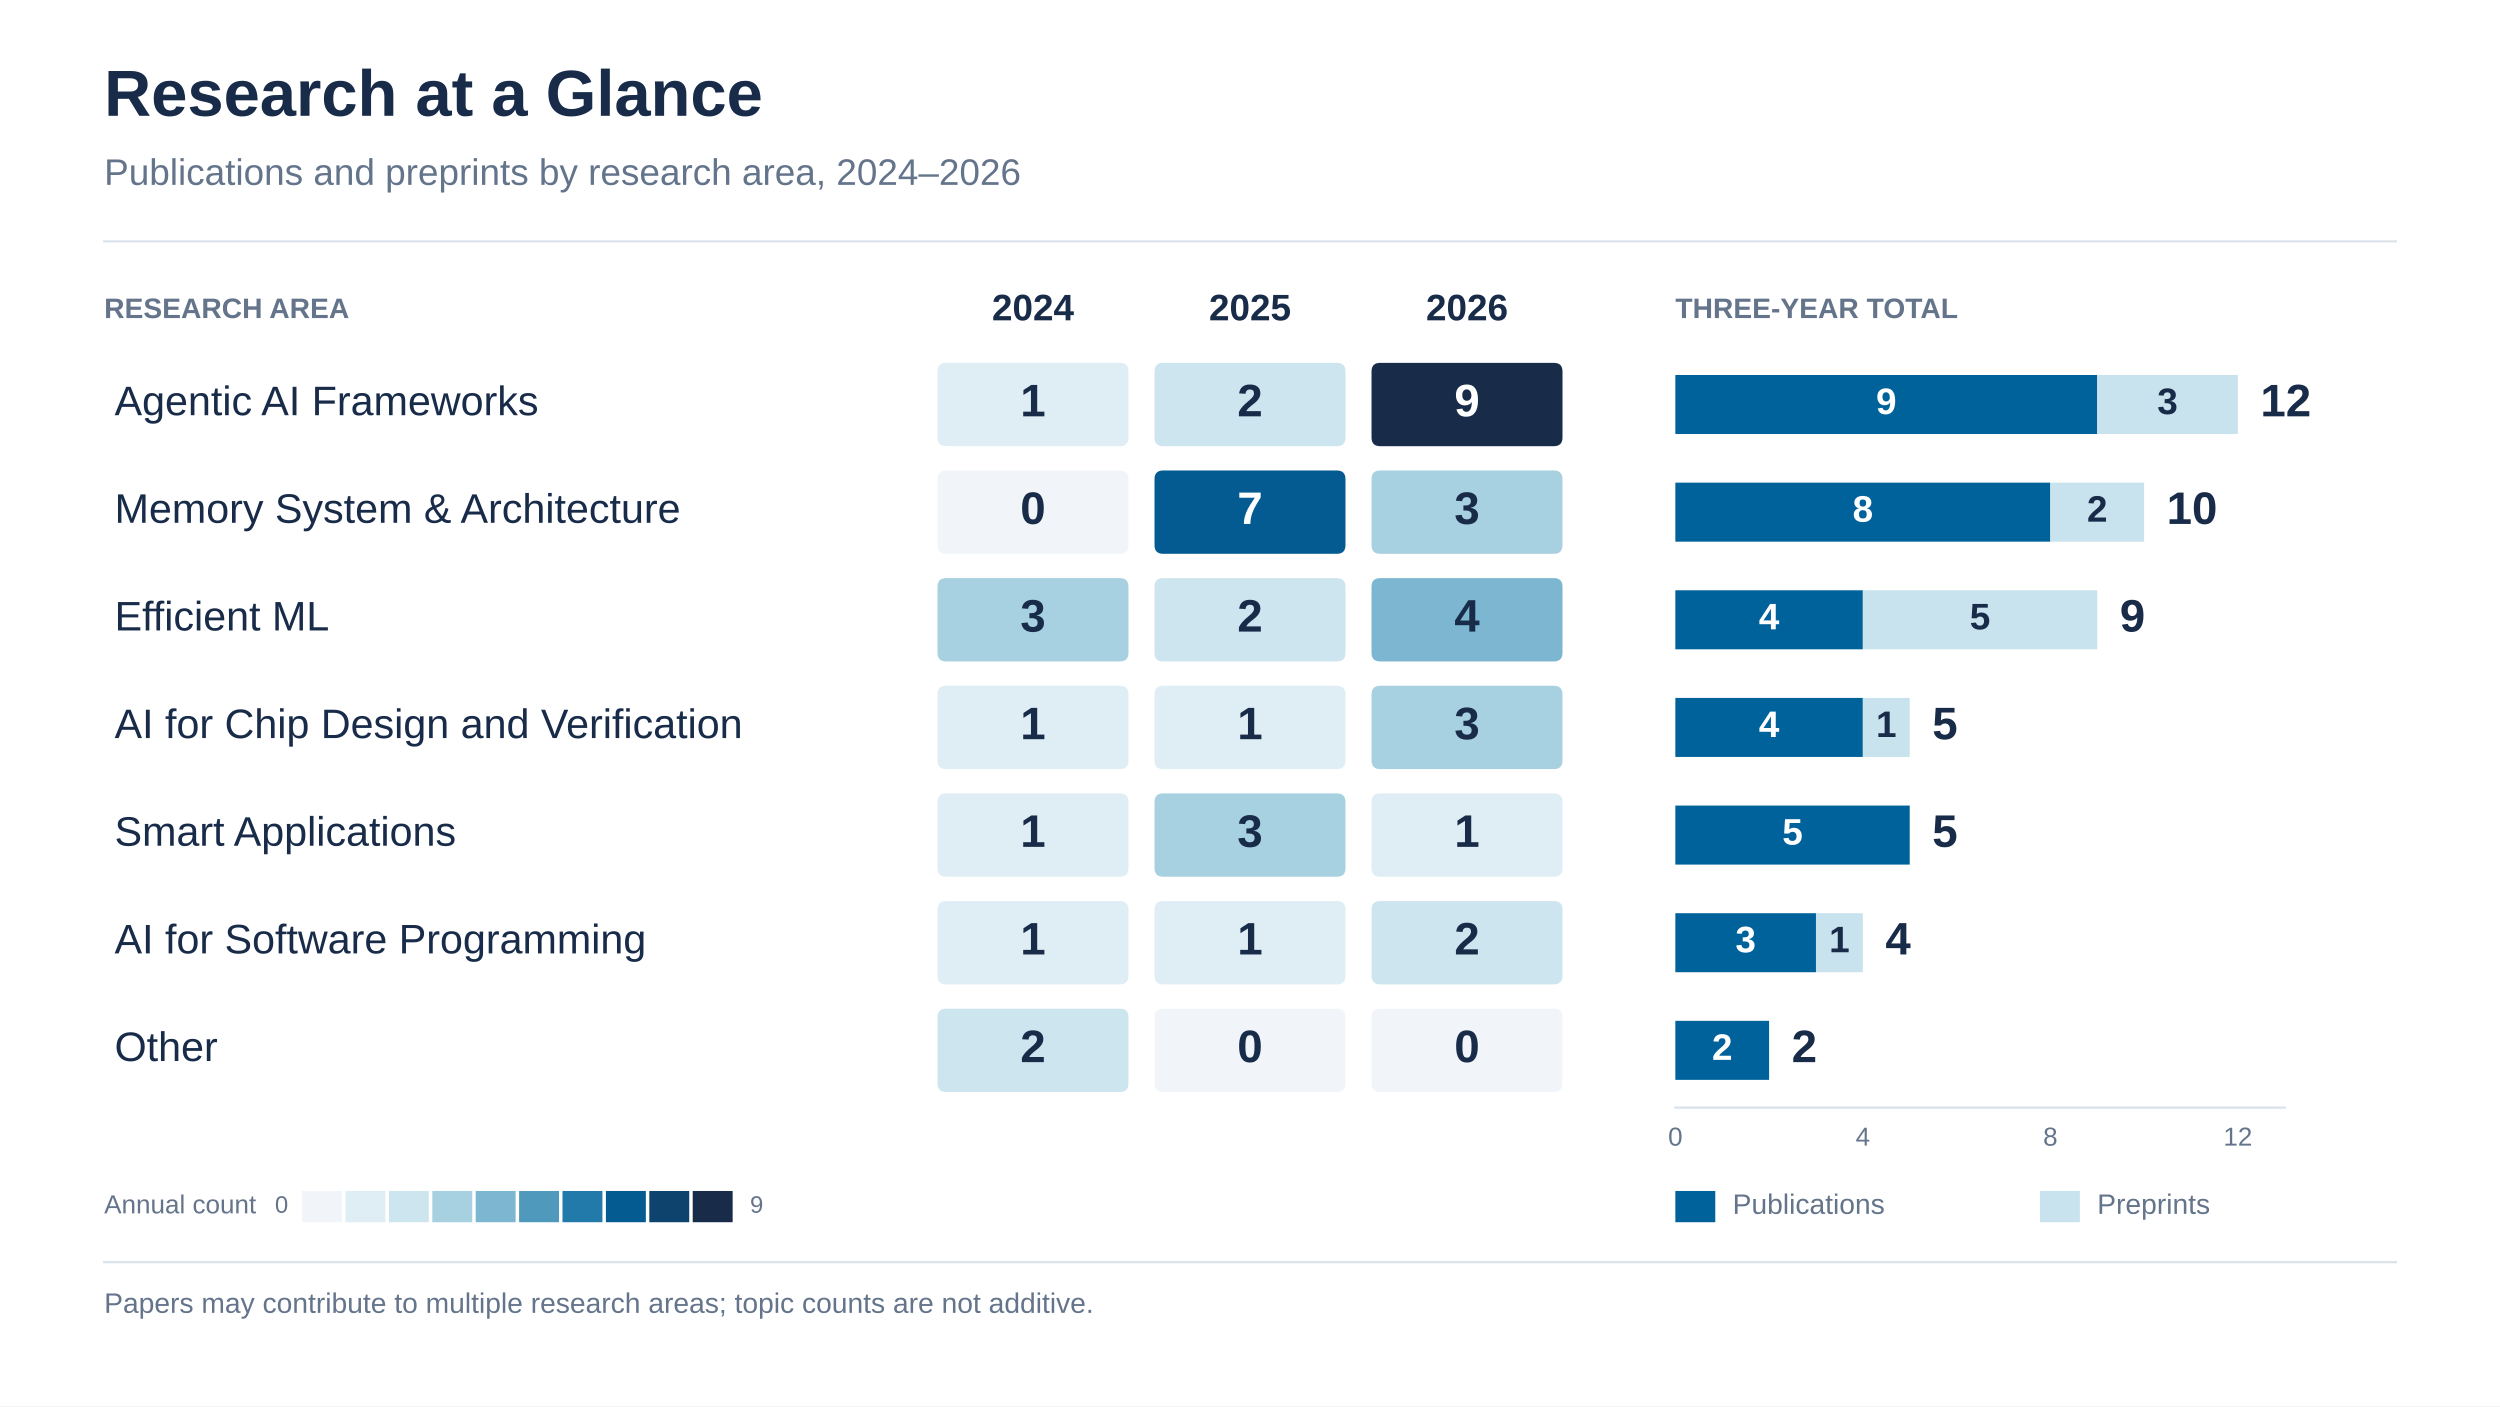
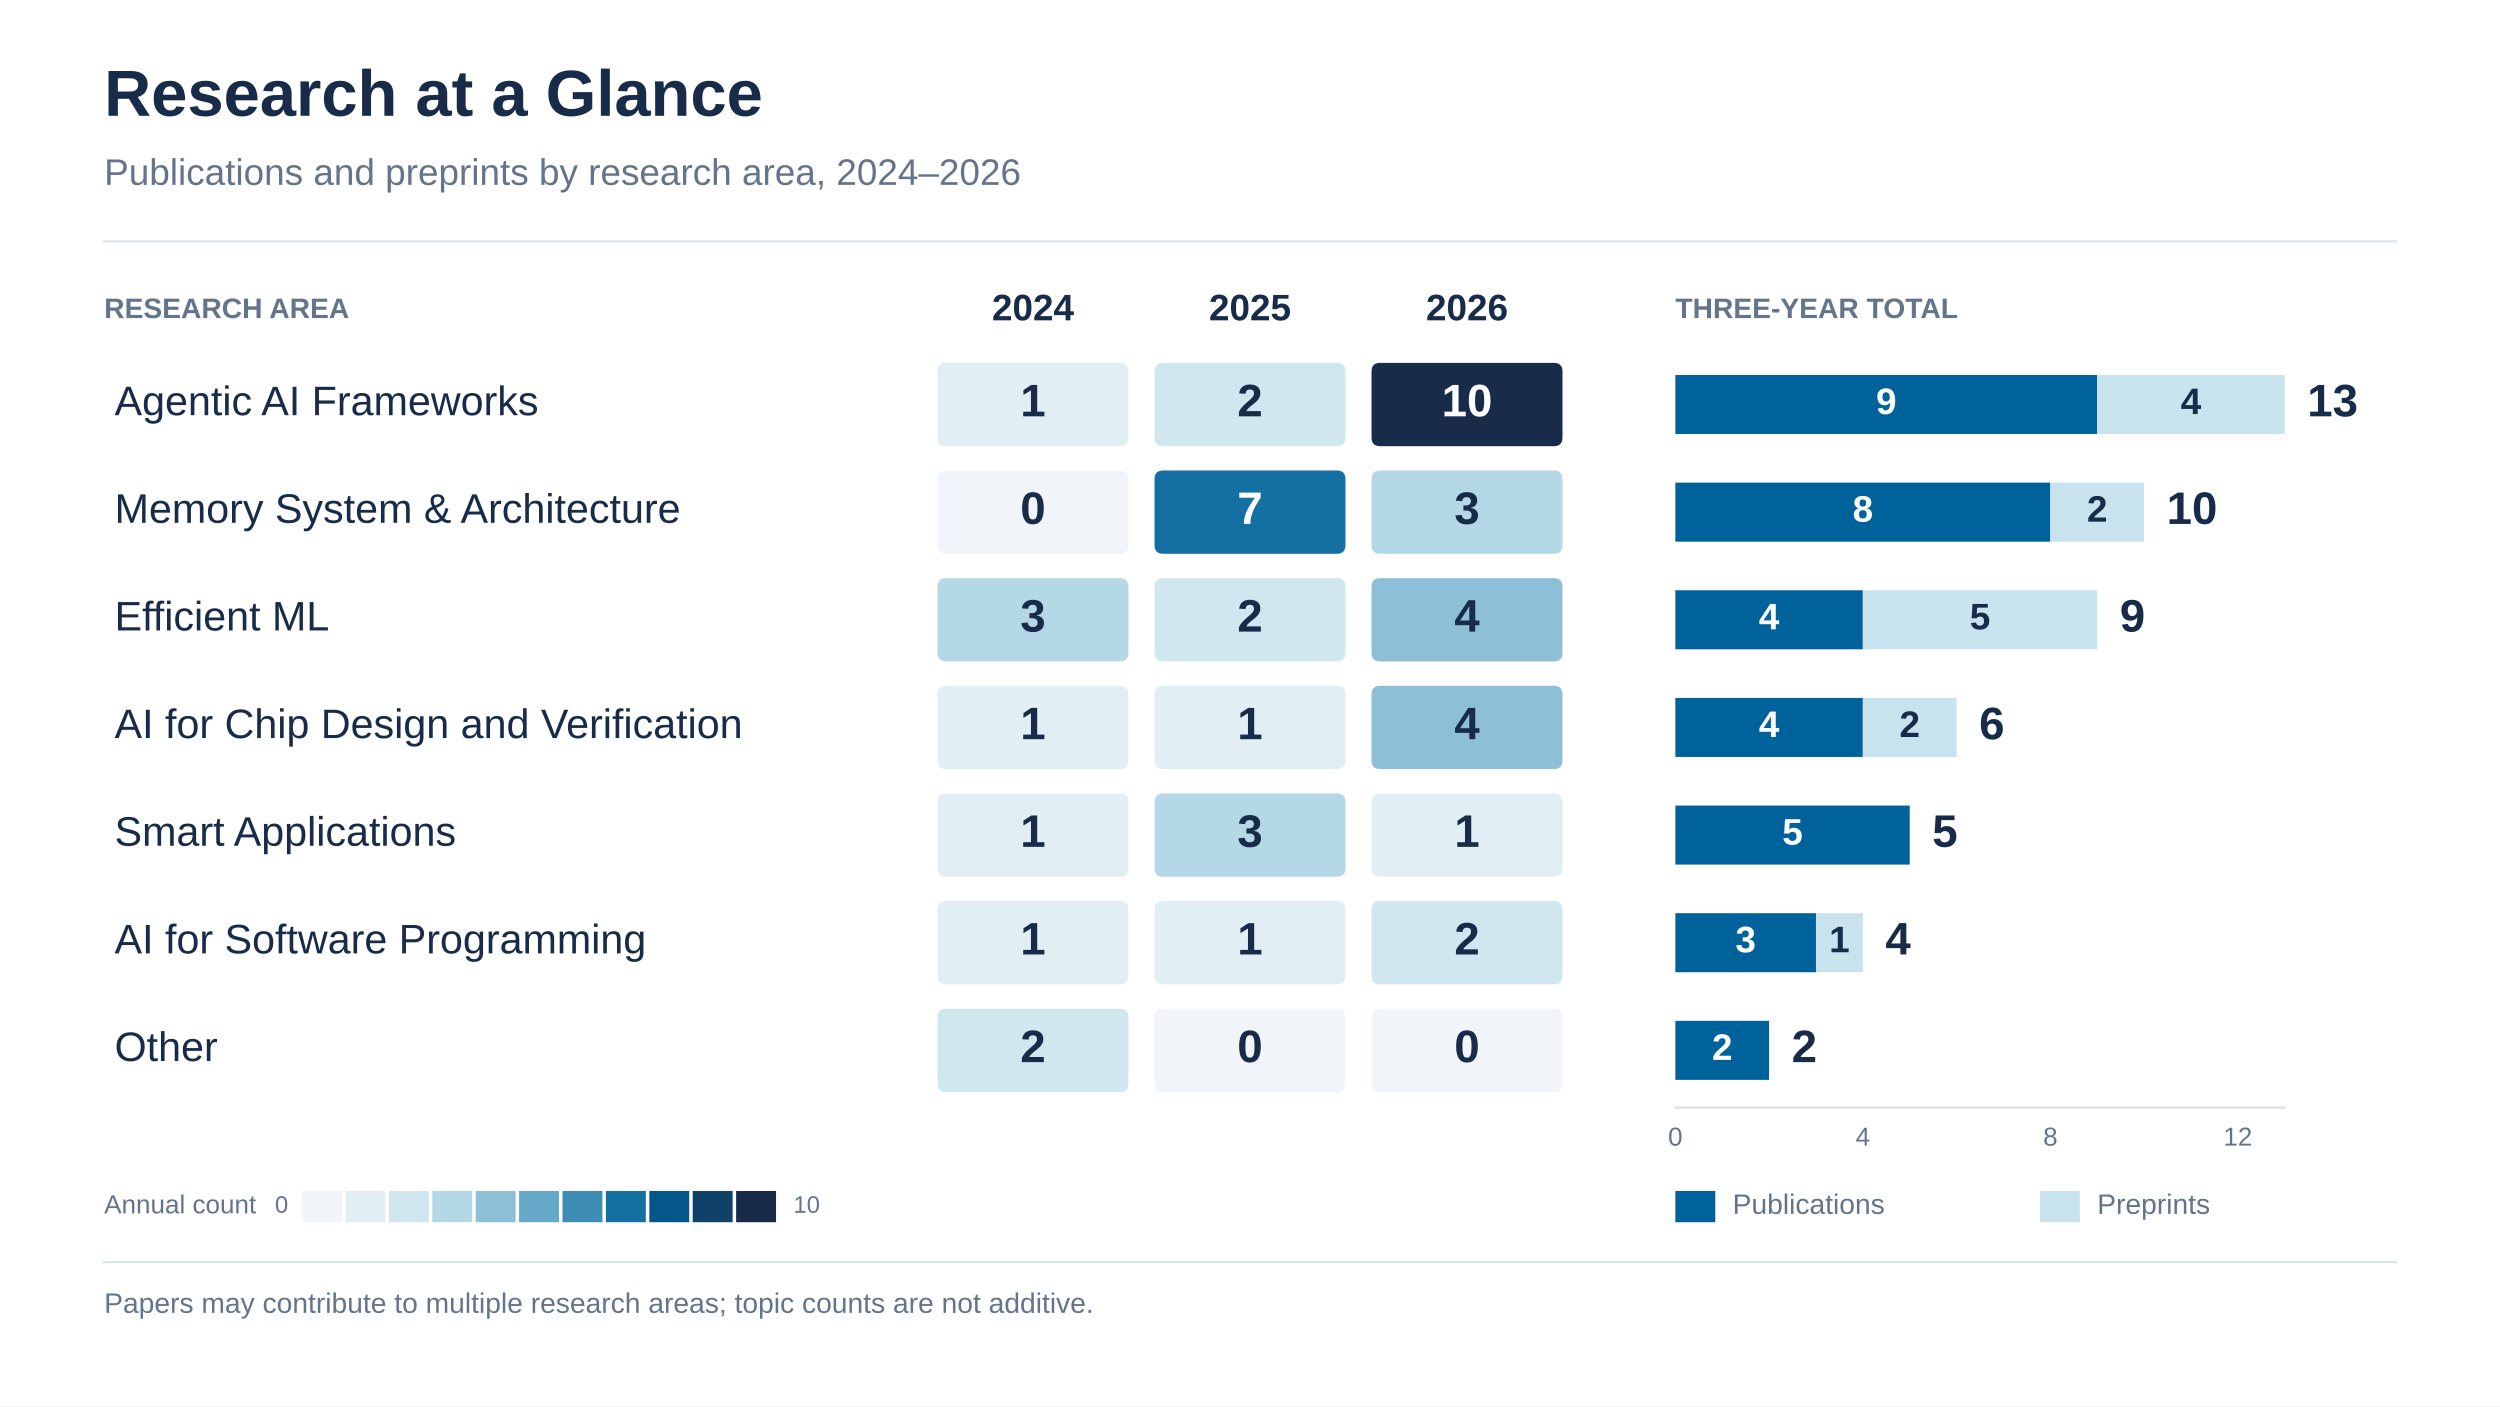
<svg xmlns="http://www.w3.org/2000/svg" width="1152pt" height="648pt" viewBox="0 0 1152 648" version="1.1">
  <defs>
    <style type="text/css">*{stroke-linejoin: round; stroke-linecap: butt}</style>
  </defs>
  <g id="figure_1">
    <g id="patch_1">
      <path d="M 0 648  L 1152 648  L 1152 0  L 0 0  z " style="fill: #ffffff" />
    </g>
    <g id="axes_1">
      <g id="patch_2">
-         <path d="M 436 167.2  L 516 167.2  Q 520 167.2 520 171.2  L 520 201.6  Q 520 205.6 516 205.6  L 436 205.6  Q 432 205.6 432 201.6  L 432 171.2  Q 432 167.2 436 167.2  z " clip-path="url(#p407a67141b)" style="fill: #dfedf4" />
+         <path d="M 436 167.2  L 516 167.2  Q 520 167.2 520 171.2  L 520 201.6  Q 520 205.6 516 205.6  L 436 205.6  Q 432 205.6 432 201.6  L 432 171.2  Q 432 167.2 436 167.2  z " clip-path="url(#p407a67141b)" style="fill: #e1eef4" />
      </g>
      <g id="patch_3">
-         <path d="M 536 167.2  L 616 167.2  Q 620 167.2 620 171.2  L 620 201.6  Q 620 205.6 616 205.6  L 536 205.6  Q 532 205.6 532 201.6  L 532 171.2  Q 532 167.2 536 167.2  z " clip-path="url(#p407a67141b)" style="fill: #cde5ee" />
+         <path d="M 536 167.2  L 616 167.2  Q 620 167.2 620 171.2  L 620 201.6  Q 620 205.6 616 205.6  L 536 205.6  Q 532 205.6 532 201.6  L 532 171.2  Q 532 167.2 536 167.2  z " clip-path="url(#p407a67141b)" style="fill: #d0e7ef" />
      </g>
      <g id="patch_4">
        <path d="M 636 167.2  L 716 167.2  Q 720 167.2 720 171.2  L 720 201.6  Q 720 205.6 716 205.6  L 636 205.6  Q 632 205.6 632 201.6  L 632 171.2  Q 632 167.2 636 167.2  z " clip-path="url(#p407a67141b)" style="fill: #182b49" />
      </g>
      <g id="patch_5">
        <path d="M 772 172.8  L 966.4 172.8  L 966.4 200  L 772 200  z " clip-path="url(#p407a67141b)" style="fill: #00629b" />
      </g>
      <g id="patch_6">
-         <path d="M 966.4 172.8  L 1031.2 172.8  L 1031.2 200  L 966.4 200  z " clip-path="url(#p407a67141b)" style="fill: #c8e3ed" />
+         <path d="M 966.4 172.8  L 1052.8 172.8  L 1052.8 200  L 966.4 200  z " clip-path="url(#p407a67141b)" style="fill: #c8e3ed" />
      </g>
      <g id="patch_7">
        <path d="M 436 216.8  L 516 216.8  Q 520 216.8 520 220.8  L 520 251.2  Q 520 255.2 516 255.2  L 436 255.2  Q 432 255.2 432 251.2  L 432 220.8  Q 432 216.8 436 216.8  z " clip-path="url(#p407a67141b)" style="fill: #f1f5f9" />
      </g>
      <g id="patch_8">
-         <path d="M 536 216.8  L 616 216.8  Q 620 216.8 620 220.8  L 620 251.2  Q 620 255.2 616 255.2  L 536 255.2  Q 532 255.2 532 251.2  L 532 220.8  Q 532 216.8 536 216.8  z " clip-path="url(#p407a67141b)" style="fill: #035b91" />
+         <path d="M 536 216.8  L 616 216.8  Q 620 216.8 620 220.8  L 620 251.2  Q 620 255.2 616 255.2  L 536 255.2  Q 532 255.2 532 251.2  L 532 220.8  Q 532 216.8 536 216.8  z " clip-path="url(#p407a67141b)" style="fill: #1470a3" />
      </g>
      <g id="patch_9">
-         <path d="M 636 216.8  L 716 216.8  Q 720 216.8 720 220.8  L 720 251.2  Q 720 255.2 716 255.2  L 636 255.2  Q 632 255.2 632 251.2  L 632 220.8  Q 632 216.8 636 216.8  z " clip-path="url(#p407a67141b)" style="fill: #a7d0e0" />
+         <path d="M 636 216.8  L 716 216.8  Q 720 216.8 720 220.8  L 720 251.2  Q 720 255.2 716 255.2  L 636 255.2  Q 632 255.2 632 251.2  L 632 220.8  Q 632 216.8 636 216.8  z " clip-path="url(#p407a67141b)" style="fill: #b5d8e6" />
      </g>
      <g id="patch_10">
        <path d="M 772 222.4  L 944.8 222.4  L 944.8 249.6  L 772 249.6  z " clip-path="url(#p407a67141b)" style="fill: #00629b" />
      </g>
      <g id="patch_11">
        <path d="M 944.8 222.4  L 988 222.4  L 988 249.6  L 944.8 249.6  z " clip-path="url(#p407a67141b)" style="fill: #c8e3ed" />
      </g>
      <g id="patch_12">
-         <path d="M 436 266.4  L 516 266.4  Q 520 266.4 520 270.4  L 520 300.8  Q 520 304.8 516 304.8  L 436 304.8  Q 432 304.8 432 300.8  L 432 270.4  Q 432 266.4 436 266.4  z " clip-path="url(#p407a67141b)" style="fill: #a7d0e0" />
+         <path d="M 436 266.4  L 516 266.4  Q 520 266.4 520 270.4  L 520 300.8  Q 520 304.8 516 304.8  L 436 304.8  Q 432 304.8 432 300.8  L 432 270.4  Q 432 266.4 436 266.4  z " clip-path="url(#p407a67141b)" style="fill: #b5d8e6" />
      </g>
      <g id="patch_13">
-         <path d="M 536 266.4  L 616 266.4  Q 620 266.4 620 270.4  L 620 300.8  Q 620 304.8 616 304.8  L 536 304.8  Q 532 304.8 532 300.8  L 532 270.4  Q 532 266.4 536 266.4  z " clip-path="url(#p407a67141b)" style="fill: #cde5ee" />
+         <path d="M 536 266.4  L 616 266.4  Q 620 266.4 620 270.4  L 620 300.8  Q 620 304.8 616 304.8  L 536 304.8  Q 532 304.8 532 300.8  L 532 270.4  Q 532 266.4 536 266.4  z " clip-path="url(#p407a67141b)" style="fill: #d0e7ef" />
      </g>
      <g id="patch_14">
-         <path d="M 636 266.4  L 716 266.4  Q 720 266.4 720 270.4  L 720 300.8  Q 720 304.8 716 304.8  L 636 304.8  Q 632 304.8 632 300.8  L 632 270.4  Q 632 266.4 636 266.4  z " clip-path="url(#p407a67141b)" style="fill: #7cb6d0" />
+         <path d="M 636 266.4  L 716 266.4  Q 720 266.4 720 270.4  L 720 300.8  Q 720 304.8 716 304.8  L 636 304.8  Q 632 304.8 632 300.8  L 632 270.4  Q 632 266.4 636 266.4  z " clip-path="url(#p407a67141b)" style="fill: #8dc0d6" />
      </g>
      <g id="patch_15">
        <path d="M 772 272  L 858.4 272  L 858.4 299.2  L 772 299.2  z " clip-path="url(#p407a67141b)" style="fill: #00629b" />
      </g>
      <g id="patch_16">
        <path d="M 858.4 272  L 966.4 272  L 966.4 299.2  L 858.4 299.2  z " clip-path="url(#p407a67141b)" style="fill: #c8e3ed" />
      </g>
      <g id="patch_17">
-         <path d="M 436 316  L 516 316  Q 520 316 520 320  L 520 350.4  Q 520 354.4 516 354.4  L 436 354.4  Q 432 354.4 432 350.4  L 432 320  Q 432 316 436 316  z " clip-path="url(#p407a67141b)" style="fill: #dfedf4" />
+         <path d="M 436 316  L 516 316  Q 520 316 520 320  L 520 350.4  Q 520 354.4 516 354.4  L 436 354.4  Q 432 354.4 432 350.4  L 432 320  Q 432 316 436 316  z " clip-path="url(#p407a67141b)" style="fill: #e1eef4" />
      </g>
      <g id="patch_18">
-         <path d="M 536 316  L 616 316  Q 620 316 620 320  L 620 350.4  Q 620 354.4 616 354.4  L 536 354.4  Q 532 354.4 532 350.4  L 532 320  Q 532 316 536 316  z " clip-path="url(#p407a67141b)" style="fill: #dfedf4" />
+         <path d="M 536 316  L 616 316  Q 620 316 620 320  L 620 350.4  Q 620 354.4 616 354.4  L 536 354.4  Q 532 354.4 532 350.4  L 532 320  Q 532 316 536 316  z " clip-path="url(#p407a67141b)" style="fill: #e1eef4" />
      </g>
      <g id="patch_19">
-         <path d="M 636 316  L 716 316  Q 720 316 720 320  L 720 350.4  Q 720 354.4 716 354.4  L 636 354.4  Q 632 354.4 632 350.4  L 632 320  Q 632 316 636 316  z " clip-path="url(#p407a67141b)" style="fill: #a7d0e0" />
+         <path d="M 636 316  L 716 316  Q 720 316 720 320  L 720 350.4  Q 720 354.4 716 354.4  L 636 354.4  Q 632 354.4 632 350.4  L 632 320  Q 632 316 636 316  z " clip-path="url(#p407a67141b)" style="fill: #8dc0d6" />
      </g>
      <g id="patch_20">
        <path d="M 772 321.6  L 858.4 321.6  L 858.4 348.8  L 772 348.8  z " clip-path="url(#p407a67141b)" style="fill: #00629b" />
      </g>
      <g id="patch_21">
-         <path d="M 858.4 321.6  L 880 321.6  L 880 348.8  L 858.4 348.8  z " clip-path="url(#p407a67141b)" style="fill: #c8e3ed" />
+         <path d="M 858.4 321.6  L 901.6 321.6  L 901.6 348.8  L 858.4 348.8  z " clip-path="url(#p407a67141b)" style="fill: #c8e3ed" />
      </g>
      <g id="patch_22">
-         <path d="M 436 365.6  L 516 365.6  Q 520 365.6 520 369.6  L 520 400  Q 520 404 516 404  L 436 404  Q 432 404 432 400  L 432 369.6  Q 432 365.6 436 365.6  z " clip-path="url(#p407a67141b)" style="fill: #dfedf4" />
+         <path d="M 436 365.6  L 516 365.6  Q 520 365.6 520 369.6  L 520 400  Q 520 404 516 404  L 436 404  Q 432 404 432 400  L 432 369.6  Q 432 365.6 436 365.6  z " clip-path="url(#p407a67141b)" style="fill: #e1eef4" />
      </g>
      <g id="patch_23">
-         <path d="M 536 365.6  L 616 365.6  Q 620 365.6 620 369.6  L 620 400  Q 620 404 616 404  L 536 404  Q 532 404 532 400  L 532 369.6  Q 532 365.6 536 365.6  z " clip-path="url(#p407a67141b)" style="fill: #a7d0e0" />
+         <path d="M 536 365.6  L 616 365.6  Q 620 365.6 620 369.6  L 620 400  Q 620 404 616 404  L 536 404  Q 532 404 532 400  L 532 369.6  Q 532 365.6 536 365.6  z " clip-path="url(#p407a67141b)" style="fill: #b5d8e6" />
      </g>
      <g id="patch_24">
-         <path d="M 636 365.6  L 716 365.6  Q 720 365.6 720 369.6  L 720 400  Q 720 404 716 404  L 636 404  Q 632 404 632 400  L 632 369.6  Q 632 365.6 636 365.6  z " clip-path="url(#p407a67141b)" style="fill: #dfedf4" />
+         <path d="M 636 365.6  L 716 365.6  Q 720 365.6 720 369.6  L 720 400  Q 720 404 716 404  L 636 404  Q 632 404 632 400  L 632 369.6  Q 632 365.6 636 365.6  z " clip-path="url(#p407a67141b)" style="fill: #e1eef4" />
      </g>
      <g id="patch_25">
        <path d="M 772 371.2  L 880 371.2  L 880 398.4  L 772 398.4  z " clip-path="url(#p407a67141b)" style="fill: #00629b" />
      </g>
      <g id="patch_26">
-         <path d="M 436 415.2  L 516 415.2  Q 520 415.2 520 419.2  L 520 449.6  Q 520 453.6 516 453.6  L 436 453.6  Q 432 453.6 432 449.6  L 432 419.2  Q 432 415.2 436 415.2  z " clip-path="url(#p407a67141b)" style="fill: #dfedf4" />
+         <path d="M 436 415.2  L 516 415.2  Q 520 415.2 520 419.2  L 520 449.6  Q 520 453.6 516 453.6  L 436 453.6  Q 432 453.6 432 449.6  L 432 419.2  Q 432 415.2 436 415.2  z " clip-path="url(#p407a67141b)" style="fill: #e1eef4" />
      </g>
      <g id="patch_27">
-         <path d="M 536 415.2  L 616 415.2  Q 620 415.2 620 419.2  L 620 449.6  Q 620 453.6 616 453.6  L 536 453.6  Q 532 453.6 532 449.6  L 532 419.2  Q 532 415.2 536 415.2  z " clip-path="url(#p407a67141b)" style="fill: #dfedf4" />
+         <path d="M 536 415.2  L 616 415.2  Q 620 415.2 620 419.2  L 620 449.6  Q 620 453.6 616 453.6  L 536 453.6  Q 532 453.6 532 449.6  L 532 419.2  Q 532 415.2 536 415.2  z " clip-path="url(#p407a67141b)" style="fill: #e1eef4" />
      </g>
      <g id="patch_28">
-         <path d="M 636 415.2  L 716 415.2  Q 720 415.2 720 419.2  L 720 449.6  Q 720 453.6 716 453.6  L 636 453.6  Q 632 453.6 632 449.6  L 632 419.2  Q 632 415.2 636 415.2  z " clip-path="url(#p407a67141b)" style="fill: #cde5ee" />
+         <path d="M 636 415.2  L 716 415.2  Q 720 415.2 720 419.2  L 720 449.6  Q 720 453.6 716 453.6  L 636 453.6  Q 632 453.6 632 449.6  L 632 419.2  Q 632 415.2 636 415.2  z " clip-path="url(#p407a67141b)" style="fill: #d0e7ef" />
      </g>
      <g id="patch_29">
        <path d="M 772 420.8  L 836.8 420.8  L 836.8 448  L 772 448  z " clip-path="url(#p407a67141b)" style="fill: #00629b" />
      </g>
      <g id="patch_30">
        <path d="M 836.8 420.8  L 858.4 420.8  L 858.4 448  L 836.8 448  z " clip-path="url(#p407a67141b)" style="fill: #c8e3ed" />
      </g>
      <g id="patch_31">
-         <path d="M 436 464.8  L 516 464.8  Q 520 464.8 520 468.8  L 520 499.2  Q 520 503.2 516 503.2  L 436 503.2  Q 432 503.2 432 499.2  L 432 468.8  Q 432 464.8 436 464.8  z " clip-path="url(#p407a67141b)" style="fill: #cde5ee" />
+         <path d="M 436 464.8  L 516 464.8  Q 520 464.8 520 468.8  L 520 499.2  Q 520 503.2 516 503.2  L 436 503.2  Q 432 503.2 432 499.2  L 432 468.8  Q 432 464.8 436 464.8  z " clip-path="url(#p407a67141b)" style="fill: #d0e7ef" />
      </g>
      <g id="patch_32">
        <path d="M 536 464.8  L 616 464.8  Q 620 464.8 620 468.8  L 620 499.2  Q 620 503.2 616 503.2  L 536 503.2  Q 532 503.2 532 499.2  L 532 468.8  Q 532 464.8 536 464.8  z " clip-path="url(#p407a67141b)" style="fill: #f1f5f9" />
      </g>
      <g id="patch_33">
        <path d="M 636 464.8  L 716 464.8  Q 720 464.8 720 468.8  L 720 499.2  Q 720 503.2 716 503.2  L 636 503.2  Q 632 503.2 632 499.2  L 632 468.8  Q 632 464.8 636 464.8  z " clip-path="url(#p407a67141b)" style="fill: #f1f5f9" />
      </g>
      <g id="patch_34">
        <path d="M 772 470.4  L 815.2 470.4  L 815.2 497.6  L 772 497.6  z " clip-path="url(#p407a67141b)" style="fill: #00629b" />
      </g>
      <g id="patch_35">
        <path d="M 139.2 548.8  L 157.6 548.8  L 157.6 563.2  L 139.2 563.2  z " clip-path="url(#p407a67141b)" style="fill: #f1f5f9" />
      </g>
      <g id="patch_36">
-         <path d="M 159.2 548.8  L 177.6 548.8  L 177.6 563.2  L 159.2 563.2  z " clip-path="url(#p407a67141b)" style="fill: #dfedf4" />
+         <path d="M 159.2 548.8  L 177.6 548.8  L 177.6 563.2  L 159.2 563.2  z " clip-path="url(#p407a67141b)" style="fill: #e1eef4" />
      </g>
      <g id="patch_37">
-         <path d="M 179.2 548.8  L 197.6 548.8  L 197.6 563.2  L 179.2 563.2  z " clip-path="url(#p407a67141b)" style="fill: #cde5ee" />
+         <path d="M 179.2 548.8  L 197.6 548.8  L 197.6 563.2  L 179.2 563.2  z " clip-path="url(#p407a67141b)" style="fill: #d0e7ef" />
      </g>
      <g id="patch_38">
-         <path d="M 199.2 548.8  L 217.6 548.8  L 217.6 563.2  L 199.2 563.2  z " clip-path="url(#p407a67141b)" style="fill: #a7d0e0" />
+         <path d="M 199.2 548.8  L 217.6 548.8  L 217.6 563.2  L 199.2 563.2  z " clip-path="url(#p407a67141b)" style="fill: #b5d8e6" />
      </g>
      <g id="patch_39">
-         <path d="M 219.2 548.8  L 237.6 548.8  L 237.6 563.2  L 219.2 563.2  z " clip-path="url(#p407a67141b)" style="fill: #7cb6d0" />
+         <path d="M 219.2 548.8  L 237.6 548.8  L 237.6 563.2  L 219.2 563.2  z " clip-path="url(#p407a67141b)" style="fill: #8dc0d6" />
      </g>
      <g id="patch_40">
-         <path d="M 239.2 548.8  L 257.6 548.8  L 257.6 563.2  L 239.2 563.2  z " clip-path="url(#p407a67141b)" style="fill: #4f99bd" />
+         <path d="M 239.2 548.8  L 257.6 548.8  L 257.6 563.2  L 239.2 563.2  z " clip-path="url(#p407a67141b)" style="fill: #65a8c7" />
      </g>
      <g id="patch_41">
-         <path d="M 259.2 548.8  L 277.6 548.8  L 277.6 563.2  L 259.2 563.2  z " clip-path="url(#p407a67141b)" style="fill: #227aaa" />
+         <path d="M 259.2 548.8  L 277.6 548.8  L 277.6 563.2  L 259.2 563.2  z " clip-path="url(#p407a67141b)" style="fill: #3d8db5" />
      </g>
      <g id="patch_42">
-         <path d="M 279.2 548.8  L 297.6 548.8  L 297.6 563.2  L 279.2 563.2  z " clip-path="url(#p407a67141b)" style="fill: #035b91" />
+         <path d="M 279.2 548.8  L 297.6 548.8  L 297.6 563.2  L 279.2 563.2  z " clip-path="url(#p407a67141b)" style="fill: #1470a3" />
      </g>
      <g id="patch_43">
-         <path d="M 299.2 548.8  L 317.6 548.8  L 317.6 563.2  L 299.2 563.2  z " clip-path="url(#p407a67141b)" style="fill: #0d436d" />
+         <path d="M 299.2 548.8  L 317.6 548.8  L 317.6 563.2  L 299.2 563.2  z " clip-path="url(#p407a67141b)" style="fill: #05578b" />
      </g>
      <g id="patch_44">
-         <path d="M 319.2 548.8  L 337.6 548.8  L 337.6 563.2  L 319.2 563.2  z " clip-path="url(#p407a67141b)" style="fill: #182b49" />
+         <path d="M 319.2 548.8  L 337.6 548.8  L 337.6 563.2  L 319.2 563.2  z " clip-path="url(#p407a67141b)" style="fill: #0f4169" />
      </g>
      <g id="patch_45">
+         <path d="M 339.2 548.8  L 357.6 548.8  L 357.6 563.2  L 339.2 563.2  z " clip-path="url(#p407a67141b)" style="fill: #182b49" />
+       </g>
+       <g id="patch_46">
        <path d="M 772 548.8  L 790.4 548.8  L 790.4 563.2  L 772 563.2  z " clip-path="url(#p407a67141b)" style="fill: #00629b" />
      </g>
-       <g id="patch_46">
+       <g id="patch_47">
        <path d="M 940 548.8  L 958.4 548.8  L 958.4 563.2  L 940 563.2  z " clip-path="url(#p407a67141b)" style="fill: #c8e3ed" />
      </g>
      <g id="line2d_1">
        <path d="M 48 111.2  L 1104 111.2  " clip-path="url(#p407a67141b)" style="fill: none; stroke: #dae2ea; stroke-linecap: square" />
      </g>
      <g id="line2d_2">
        <path d="M 772 510.4  L 1052.8 510.4  " clip-path="url(#p407a67141b)" style="fill: none; stroke: #d9e2eb; stroke-linecap: square" />
      </g>
      <g id="line2d_3">
        <path d="M 48 581.6  L 1104 581.6  " clip-path="url(#p407a67141b)" style="fill: none; stroke: #dae2ea; stroke-linecap: square" />
      </g>
      <g id="text_1">
        <text style="font-weight: 700; font-size: 30px; font-family: Arial, 'Liberation Sans', sans-serif, sans-serif; text-anchor: start; fill: #182b49" x="48" y="53.358" transform="rotate(-0 48 53.35781)">Research at a Glance</text>
      </g>
      <g id="text_2">
        <text style="font-size: 17px; font-family: Arial, 'Liberation Sans', sans-serif, sans-serif; text-anchor: start; fill: #64748b" x="48" y="85.196" transform="rotate(-0 48 85.19609)">Publications and preprints by research area, 2024–2026</text>
      </g>
      <g id="text_3">
        <text style="font-weight: 700; font-size: 13px; font-family: Arial, 'Liberation Sans', sans-serif, sans-serif; text-anchor: start; fill: #64748b" x="48" y="146.562" transform="rotate(-0 48 146.5617)">RESEARCH AREA</text>
      </g>
      <g id="text_4">
        <text style="font-weight: 700; font-size: 17px; font-family: Arial, 'Liberation Sans', sans-serif, sans-serif; text-anchor: middle; fill: #182b49" x="476" y="147.596" transform="rotate(-0 476 147.5961)">2024</text>
      </g>
      <g id="text_5">
        <text style="font-weight: 700; font-size: 17px; font-family: Arial, 'Liberation Sans', sans-serif, sans-serif; text-anchor: middle; fill: #182b49" x="576" y="147.596" transform="rotate(-0 576 147.5961)">2025</text>
      </g>
      <g id="text_6">
        <text style="font-weight: 700; font-size: 17px; font-family: Arial, 'Liberation Sans', sans-serif, sans-serif; text-anchor: middle; fill: #182b49" x="676" y="147.596" transform="rotate(-0 676 147.5961)">2026</text>
      </g>
      <g id="text_7">
        <text style="font-weight: 700; font-size: 13px; font-family: Arial, 'Liberation Sans', sans-serif, sans-serif; text-anchor: start; fill: #64748b" x="772" y="146.562" transform="rotate(-0 772 146.5617)">THREE-YEAR TOTAL</text>
      </g>
      <g id="text_8">
        <text style="font-size: 19px; font-family: Arial, 'Liberation Sans', sans-serif, sans-serif; text-anchor: start; fill: #182b49" x="52.8" y="191.313" transform="rotate(-0 52.8 191.3133)">Agentic AI Frameworks</text>
      </g>
      <g id="text_9">
        <text style="font-weight: 700; font-size: 21px; font-family: Arial, 'Liberation Sans', sans-serif, sans-serif; text-anchor: middle; fill: #182b49" x="476" y="191.83" transform="rotate(-0 476 191.8305)">1</text>
      </g>
      <g id="text_10">
        <text style="font-weight: 700; font-size: 21px; font-family: Arial, 'Liberation Sans', sans-serif, sans-serif; text-anchor: middle; fill: #182b49" x="576" y="191.83" transform="rotate(-0 576 191.8305)">2</text>
      </g>
      <g id="text_11">
-         <text style="font-weight: 700; font-size: 21px; font-family: Arial, 'Liberation Sans', sans-serif, sans-serif; text-anchor: middle; fill: #ffffff" x="676" y="191.83" transform="rotate(-0 676 191.8305)">9</text>
+         <text style="font-weight: 700; font-size: 21px; font-family: Arial, 'Liberation Sans', sans-serif, sans-serif; text-anchor: middle; fill: #ffffff" x="676" y="191.83" transform="rotate(-0 676 191.8305)">10</text>
      </g>
      <g id="text_12">
        <text style="font-weight: 700; font-size: 17px; font-family: Arial, 'Liberation Sans', sans-serif, sans-serif; text-anchor: middle; fill: #ffffff" x="869.2" y="190.796" transform="rotate(-0 869.2 190.7961)">9</text>
      </g>
      <g id="text_13">
-         <text style="font-weight: 700; font-size: 17px; font-family: Arial, 'Liberation Sans', sans-serif, sans-serif; text-anchor: middle; fill: #182b49" x="998.8" y="190.796" transform="rotate(-0 998.8 190.7961)">3</text>
+         <text style="font-weight: 700; font-size: 17px; font-family: Arial, 'Liberation Sans', sans-serif, sans-serif; text-anchor: middle; fill: #182b49" x="1009.6" y="190.796" transform="rotate(-0 1009.6 190.7961)">4</text>
      </g>
      <g id="text_14">
-         <text style="font-weight: 700; font-size: 21px; font-family: Arial, 'Liberation Sans', sans-serif, sans-serif; text-anchor: start; fill: #182b49" x="1041.6" y="191.83" transform="rotate(-0 1041.6 191.8305)">12</text>
+         <text style="font-weight: 700; font-size: 21px; font-family: Arial, 'Liberation Sans', sans-serif, sans-serif; text-anchor: start; fill: #182b49" x="1063.2" y="191.83" transform="rotate(-0 1063.2 191.8305)">13</text>
      </g>
      <g id="text_15">
        <text style="font-size: 19px; font-family: Arial, 'Liberation Sans', sans-serif, sans-serif; text-anchor: start; fill: #182b49" x="52.8" y="240.913" transform="rotate(-0 52.8 240.9133)">Memory System &amp; Architecture</text>
      </g>
      <g id="text_16">
        <text style="font-weight: 700; font-size: 21px; font-family: Arial, 'Liberation Sans', sans-serif, sans-serif; text-anchor: middle; fill: #182b49" x="476" y="241.43" transform="rotate(-0 476 241.4305)">0</text>
      </g>
      <g id="text_17">
        <text style="font-weight: 700; font-size: 21px; font-family: Arial, 'Liberation Sans', sans-serif, sans-serif; text-anchor: middle; fill: #ffffff" x="576" y="241.43" transform="rotate(-0 576 241.4305)">7</text>
      </g>
      <g id="text_18">
        <text style="font-weight: 700; font-size: 21px; font-family: Arial, 'Liberation Sans', sans-serif, sans-serif; text-anchor: middle; fill: #182b49" x="676" y="241.43" transform="rotate(-0 676 241.4305)">3</text>
      </g>
      <g id="text_19">
        <text style="font-weight: 700; font-size: 17px; font-family: Arial, 'Liberation Sans', sans-serif, sans-serif; text-anchor: middle; fill: #ffffff" x="858.4" y="240.396" transform="rotate(-0 858.4 240.3961)">8</text>
      </g>
      <g id="text_20">
        <text style="font-weight: 700; font-size: 17px; font-family: Arial, 'Liberation Sans', sans-serif, sans-serif; text-anchor: middle; fill: #182b49" x="966.4" y="240.396" transform="rotate(-0 966.4 240.3961)">2</text>
      </g>
      <g id="text_21">
        <text style="font-weight: 700; font-size: 21px; font-family: Arial, 'Liberation Sans', sans-serif, sans-serif; text-anchor: start; fill: #182b49" x="998.4" y="241.43" transform="rotate(-0 998.4 241.4305)">10</text>
      </g>
      <g id="text_22">
        <text style="font-size: 19px; font-family: Arial, 'Liberation Sans', sans-serif, sans-serif; text-anchor: start; fill: #182b49" x="52.8" y="290.513" transform="rotate(-0 52.8 290.5133)">Efficient ML</text>
      </g>
      <g id="text_23">
        <text style="font-weight: 700; font-size: 21px; font-family: Arial, 'Liberation Sans', sans-serif, sans-serif; text-anchor: middle; fill: #182b49" x="476" y="291.03" transform="rotate(-0 476 291.0305)">3</text>
      </g>
      <g id="text_24">
        <text style="font-weight: 700; font-size: 21px; font-family: Arial, 'Liberation Sans', sans-serif, sans-serif; text-anchor: middle; fill: #182b49" x="576" y="291.03" transform="rotate(-0 576 291.0305)">2</text>
      </g>
      <g id="text_25">
        <text style="font-weight: 700; font-size: 21px; font-family: Arial, 'Liberation Sans', sans-serif, sans-serif; text-anchor: middle; fill: #182b49" x="676" y="291.03" transform="rotate(-0 676 291.0305)">4</text>
      </g>
      <g id="text_26">
        <text style="font-weight: 700; font-size: 17px; font-family: Arial, 'Liberation Sans', sans-serif, sans-serif; text-anchor: middle; fill: #ffffff" x="815.2" y="289.996" transform="rotate(-0 815.2 289.9961)">4</text>
      </g>
      <g id="text_27">
        <text style="font-weight: 700; font-size: 17px; font-family: Arial, 'Liberation Sans', sans-serif, sans-serif; text-anchor: middle; fill: #182b49" x="912.4" y="289.996" transform="rotate(-0 912.4 289.9961)">5</text>
      </g>
      <g id="text_28">
        <text style="font-weight: 700; font-size: 21px; font-family: Arial, 'Liberation Sans', sans-serif, sans-serif; text-anchor: start; fill: #182b49" x="976.8" y="291.03" transform="rotate(-0 976.8 291.0305)">9</text>
      </g>
      <g id="text_29">
        <text style="font-size: 19px; font-family: Arial, 'Liberation Sans', sans-serif, sans-serif; text-anchor: start; fill: #182b49" x="52.8" y="340.113" transform="rotate(-0 52.8 340.1133)">AI for Chip Design and Verification</text>
      </g>
      <g id="text_30">
        <text style="font-weight: 700; font-size: 21px; font-family: Arial, 'Liberation Sans', sans-serif, sans-serif; text-anchor: middle; fill: #182b49" x="476" y="340.63" transform="rotate(-0 476 340.6305)">1</text>
      </g>
      <g id="text_31">
        <text style="font-weight: 700; font-size: 21px; font-family: Arial, 'Liberation Sans', sans-serif, sans-serif; text-anchor: middle; fill: #182b49" x="576" y="340.63" transform="rotate(-0 576 340.6305)">1</text>
      </g>
      <g id="text_32">
-         <text style="font-weight: 700; font-size: 21px; font-family: Arial, 'Liberation Sans', sans-serif, sans-serif; text-anchor: middle; fill: #182b49" x="676" y="340.63" transform="rotate(-0 676 340.6305)">3</text>
+         <text style="font-weight: 700; font-size: 21px; font-family: Arial, 'Liberation Sans', sans-serif, sans-serif; text-anchor: middle; fill: #182b49" x="676" y="340.63" transform="rotate(-0 676 340.6305)">4</text>
      </g>
      <g id="text_33">
        <text style="font-weight: 700; font-size: 17px; font-family: Arial, 'Liberation Sans', sans-serif, sans-serif; text-anchor: middle; fill: #ffffff" x="815.2" y="339.596" transform="rotate(-0 815.2 339.5961)">4</text>
      </g>
      <g id="text_34">
-         <text style="font-weight: 700; font-size: 17px; font-family: Arial, 'Liberation Sans', sans-serif, sans-serif; text-anchor: middle; fill: #182b49" x="869.2" y="339.596" transform="rotate(-0 869.2 339.5961)">1</text>
+         <text style="font-weight: 700; font-size: 17px; font-family: Arial, 'Liberation Sans', sans-serif, sans-serif; text-anchor: middle; fill: #182b49" x="880" y="339.596" transform="rotate(-0 880 339.5961)">2</text>
      </g>
      <g id="text_35">
-         <text style="font-weight: 700; font-size: 21px; font-family: Arial, 'Liberation Sans', sans-serif, sans-serif; text-anchor: start; fill: #182b49" x="890.4" y="340.63" transform="rotate(-0 890.4 340.6305)">5</text>
+         <text style="font-weight: 700; font-size: 21px; font-family: Arial, 'Liberation Sans', sans-serif, sans-serif; text-anchor: start; fill: #182b49" x="912" y="340.63" transform="rotate(-0 912 340.6305)">6</text>
      </g>
      <g id="text_36">
        <text style="font-size: 19px; font-family: Arial, 'Liberation Sans', sans-serif, sans-serif; text-anchor: start; fill: #182b49" x="52.8" y="389.713" transform="rotate(-0 52.8 389.7133)">Smart Applications</text>
      </g>
      <g id="text_37">
        <text style="font-weight: 700; font-size: 21px; font-family: Arial, 'Liberation Sans', sans-serif, sans-serif; text-anchor: middle; fill: #182b49" x="476" y="390.23" transform="rotate(-0 476 390.2305)">1</text>
      </g>
      <g id="text_38">
        <text style="font-weight: 700; font-size: 21px; font-family: Arial, 'Liberation Sans', sans-serif, sans-serif; text-anchor: middle; fill: #182b49" x="576" y="390.23" transform="rotate(-0 576 390.2305)">3</text>
      </g>
      <g id="text_39">
        <text style="font-weight: 700; font-size: 21px; font-family: Arial, 'Liberation Sans', sans-serif, sans-serif; text-anchor: middle; fill: #182b49" x="676" y="390.23" transform="rotate(-0 676 390.2305)">1</text>
      </g>
      <g id="text_40">
        <text style="font-weight: 700; font-size: 17px; font-family: Arial, 'Liberation Sans', sans-serif, sans-serif; text-anchor: middle; fill: #ffffff" x="826" y="389.196" transform="rotate(-0 826 389.1961)">5</text>
      </g>
      <g id="text_41">
        <text style="font-weight: 700; font-size: 21px; font-family: Arial, 'Liberation Sans', sans-serif, sans-serif; text-anchor: start; fill: #182b49" x="890.4" y="390.23" transform="rotate(-0 890.4 390.2305)">5</text>
      </g>
      <g id="text_42">
        <text style="font-size: 19px; font-family: Arial, 'Liberation Sans', sans-serif, sans-serif; text-anchor: start; fill: #182b49" x="52.8" y="439.313" transform="rotate(-0 52.8 439.3133)">AI for Software Programming</text>
      </g>
      <g id="text_43">
        <text style="font-weight: 700; font-size: 21px; font-family: Arial, 'Liberation Sans', sans-serif, sans-serif; text-anchor: middle; fill: #182b49" x="476" y="439.83" transform="rotate(-0 476 439.8305)">1</text>
      </g>
      <g id="text_44">
        <text style="font-weight: 700; font-size: 21px; font-family: Arial, 'Liberation Sans', sans-serif, sans-serif; text-anchor: middle; fill: #182b49" x="576" y="439.83" transform="rotate(-0 576 439.8305)">1</text>
      </g>
      <g id="text_45">
        <text style="font-weight: 700; font-size: 21px; font-family: Arial, 'Liberation Sans', sans-serif, sans-serif; text-anchor: middle; fill: #182b49" x="676" y="439.83" transform="rotate(-0 676 439.8305)">2</text>
      </g>
      <g id="text_46">
        <text style="font-weight: 700; font-size: 17px; font-family: Arial, 'Liberation Sans', sans-serif, sans-serif; text-anchor: middle; fill: #ffffff" x="804.4" y="438.796" transform="rotate(-0 804.4 438.7961)">3</text>
      </g>
      <g id="text_47">
        <text style="font-weight: 700; font-size: 17px; font-family: Arial, 'Liberation Sans', sans-serif, sans-serif; text-anchor: middle; fill: #182b49" x="847.6" y="438.796" transform="rotate(-0 847.6 438.7961)">1</text>
      </g>
      <g id="text_48">
        <text style="font-weight: 700; font-size: 21px; font-family: Arial, 'Liberation Sans', sans-serif, sans-serif; text-anchor: start; fill: #182b49" x="868.8" y="439.83" transform="rotate(-0 868.8 439.8305)">4</text>
      </g>
      <g id="text_49">
        <text style="font-size: 19px; font-family: Arial, 'Liberation Sans', sans-serif, sans-serif; text-anchor: start; fill: #182b49" x="52.8" y="488.913" transform="rotate(-0 52.8 488.9133)">Other</text>
      </g>
      <g id="text_50">
        <text style="font-weight: 700; font-size: 21px; font-family: Arial, 'Liberation Sans', sans-serif, sans-serif; text-anchor: middle; fill: #182b49" x="476" y="489.43" transform="rotate(-0 476 489.4305)">2</text>
      </g>
      <g id="text_51">
        <text style="font-weight: 700; font-size: 21px; font-family: Arial, 'Liberation Sans', sans-serif, sans-serif; text-anchor: middle; fill: #182b49" x="576" y="489.43" transform="rotate(-0 576 489.4305)">0</text>
      </g>
      <g id="text_52">
        <text style="font-weight: 700; font-size: 21px; font-family: Arial, 'Liberation Sans', sans-serif, sans-serif; text-anchor: middle; fill: #182b49" x="676" y="489.43" transform="rotate(-0 676 489.4305)">0</text>
      </g>
      <g id="text_53">
        <text style="font-weight: 700; font-size: 17px; font-family: Arial, 'Liberation Sans', sans-serif, sans-serif; text-anchor: middle; fill: #ffffff" x="793.6" y="488.396" transform="rotate(-0 793.6 488.3961)">2</text>
      </g>
      <g id="text_54">
        <text style="font-weight: 700; font-size: 21px; font-family: Arial, 'Liberation Sans', sans-serif, sans-serif; text-anchor: start; fill: #182b49" x="825.6" y="489.43" transform="rotate(-0 825.6 489.4305)">2</text>
      </g>
      <g id="text_55">
        <text style="font-size: 12px; font-family: Arial, 'Liberation Sans', sans-serif, sans-serif; text-anchor: middle; fill: #64748b" x="772" y="527.903" transform="rotate(-0 772 527.9031)">0</text>
      </g>
      <g id="text_56">
        <text style="font-size: 12px; font-family: Arial, 'Liberation Sans', sans-serif, sans-serif; text-anchor: middle; fill: #64748b" x="858.4" y="527.903" transform="rotate(-0 858.4 527.9031)">4</text>
      </g>
      <g id="text_57">
        <text style="font-size: 12px; font-family: Arial, 'Liberation Sans', sans-serif, sans-serif; text-anchor: middle; fill: #64748b" x="944.8" y="527.903" transform="rotate(-0 944.8 527.9031)">8</text>
      </g>
      <g id="text_58">
        <text style="font-size: 12px; font-family: Arial, 'Liberation Sans', sans-serif, sans-serif; text-anchor: middle; fill: #64748b" x="1031.2" y="527.903" transform="rotate(-0 1031.2 527.9031)">12</text>
      </g>
      <g id="text_59">
        <text style="font-size: 12px; font-family: Arial, 'Liberation Sans', sans-serif, sans-serif; text-anchor: start; fill: #64748b" x="48" y="559.103" transform="rotate(-0 48 559.1031)">Annual count</text>
      </g>
      <g id="text_60">
        <text style="font-size: 11px; font-family: Arial, 'Liberation Sans', sans-serif, sans-serif; text-anchor: end; fill: #64748b" x="132.8" y="558.845" transform="rotate(-0 132.8 558.8445)">0</text>
      </g>
      <g id="text_61">
-         <text style="font-size: 11px; font-family: Arial, 'Liberation Sans', sans-serif, sans-serif; text-anchor: start; fill: #64748b" x="345.6" y="558.845" transform="rotate(-0 345.6 558.8445)">9</text>
+         <text style="font-size: 11px; font-family: Arial, 'Liberation Sans', sans-serif, sans-serif; text-anchor: start; fill: #64748b" x="365.6" y="558.845" transform="rotate(-0 365.6 558.8445)">10</text>
      </g>
      <g id="text_62">
        <text style="font-size: 13px; font-family: Arial, 'Liberation Sans', sans-serif, sans-serif; text-anchor: start; fill: #64748b" x="798.4" y="559.362" transform="rotate(-0 798.4 559.3617)">Publications</text>
      </g>
      <g id="text_63">
        <text style="font-size: 13px; font-family: Arial, 'Liberation Sans', sans-serif, sans-serif; text-anchor: start; fill: #64748b" x="966.4" y="559.362" transform="rotate(-0 966.4 559.3617)">Preprints</text>
      </g>
      <g id="text_64">
        <text style="font-size: 13px; font-family: Arial, 'Liberation Sans', sans-serif, sans-serif; text-anchor: start; fill: #64748b" x="48" y="604.962" transform="rotate(-0 48 604.9617)">Papers may contribute to multiple research areas; topic counts are not additive.</text>
      </g>
    </g>
  </g>
  <defs>
    <clipPath id="p407a67141b">
      <rect x="0" y="0" width="1152" height="648" />
    </clipPath>
  </defs>
</svg>
